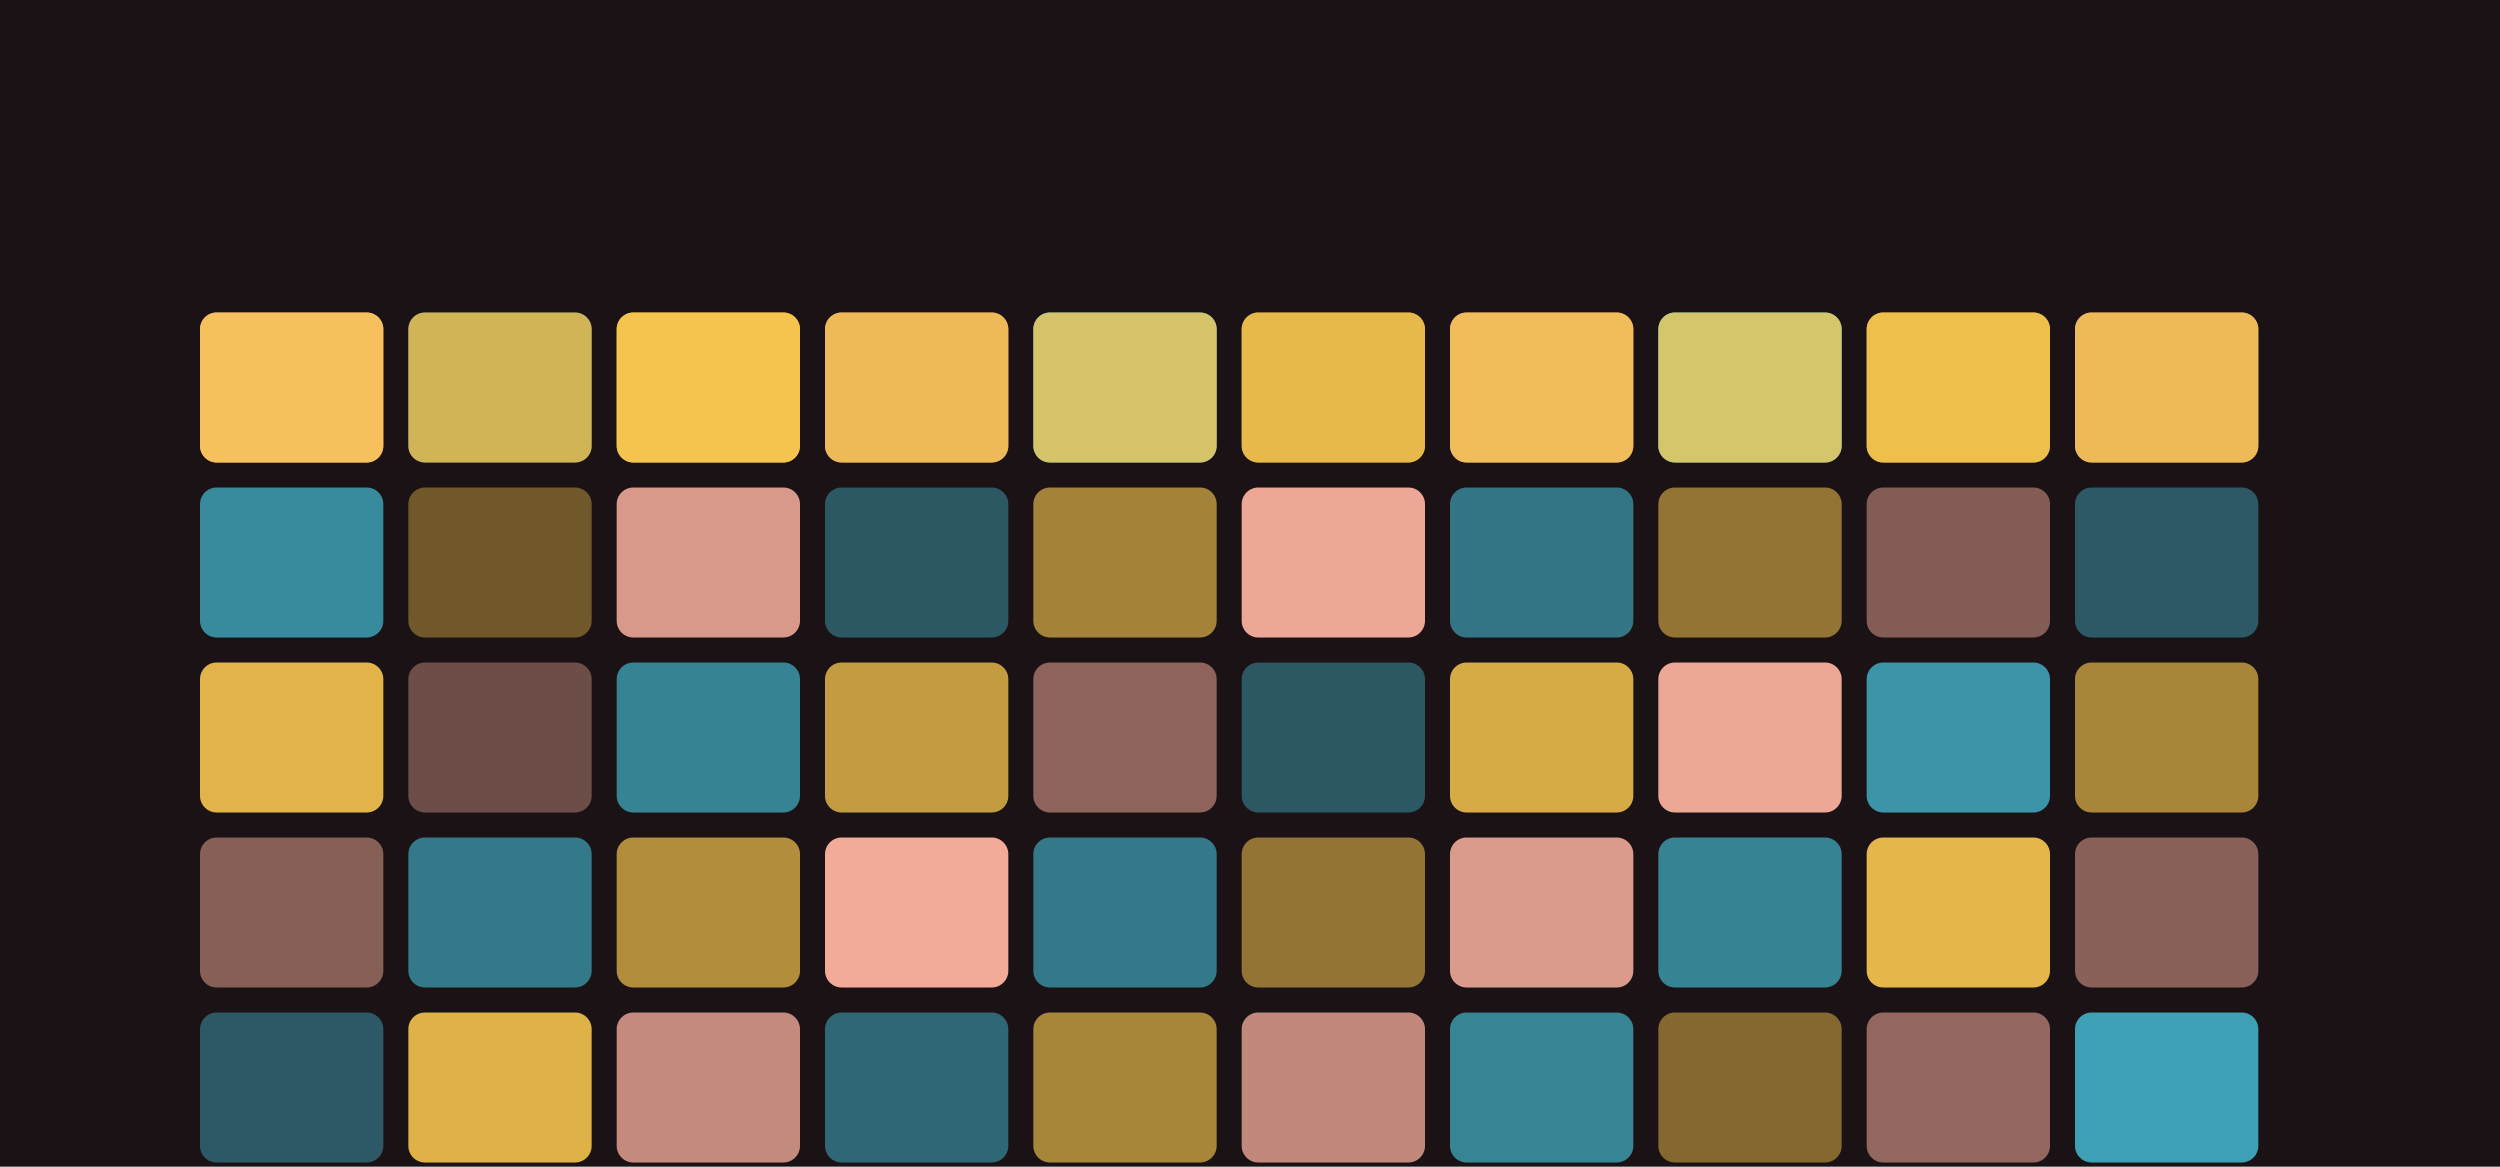
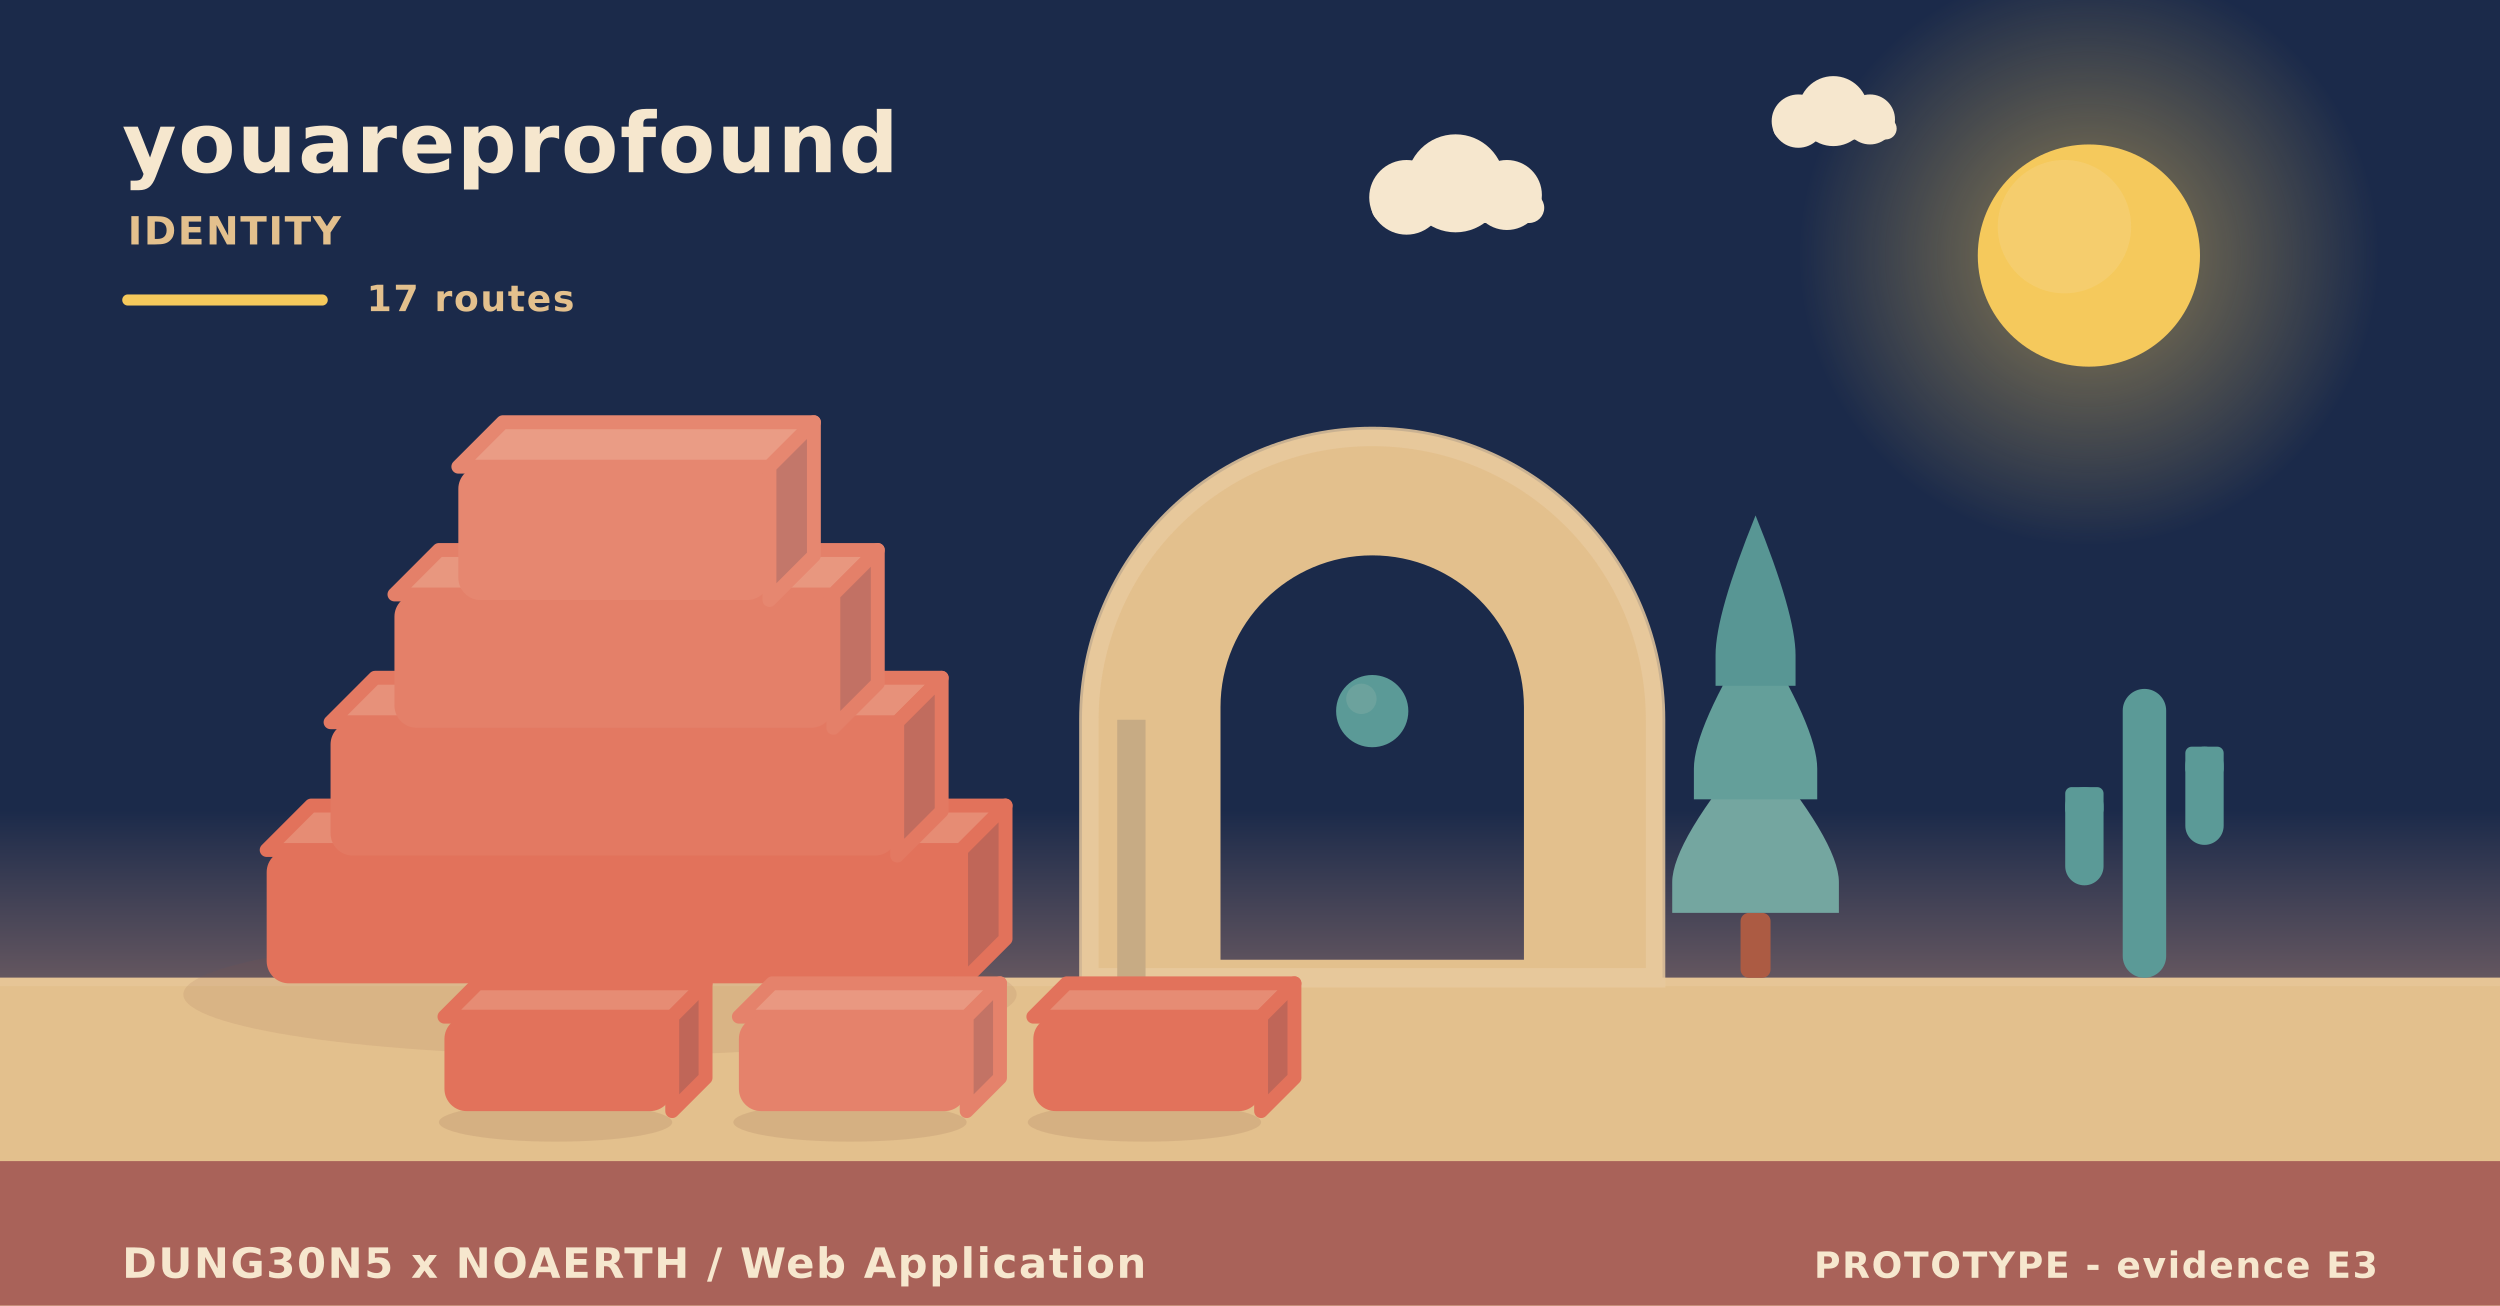
- <svg xmlns="http://www.w3.org/2000/svg" viewBox="0 0 1200 560" width="1200" height="560" role="img" aria-label="youareprofound hero">
-   <rect width="1200" height="560" fill="#1a1214" />
-   <defs>
-     <linearGradient id="gh" x1="0" y1="0" x2="1" y2="1">
-       <stop offset="0%" stop-color="#ffb4a2" />
-       <stop offset="100%" stop-color="#48cae4" />
-     </linearGradient>
-   </defs>
-   <rect x="96.00" y="150.00" width="88.00" height="72.00" rx="8.00" fill="#ffb4a2" opacity="0.92" />
-   <rect x="196.00" y="150.00" width="88.00" height="72.00" rx="8.00" fill="#48cae4" opacity="0.46" />
-   <rect x="296.00" y="150.00" width="88.00" height="72.00" rx="8.00" fill="#f9c74f" opacity="0.91" />
-   <rect x="396.00" y="150.00" width="88.00" height="72.00" rx="8.00" fill="#ffb4a2" opacity="0.73" />
-   <rect x="496.00" y="150.00" width="88.00" height="72.00" rx="8.00" fill="#48cae4" opacity="0.91" />
-   <rect x="596.00" y="150.00" width="88.00" height="72.00" rx="8.00" fill="#f9c74f" opacity="0.61" />
-   <rect x="696.00" y="150.00" width="88.00" height="72.00" rx="8.00" fill="#ffb4a2" opacity="0.80" />
-   <rect x="796.00" y="150.00" width="88.00" height="72.00" rx="8.00" fill="#48cae4" opacity="0.95" />
-   <rect x="896.00" y="150.00" width="88.00" height="72.00" rx="8.00" fill="#f9c74f" opacity="0.79" />
-   <rect x="996.00" y="150.00" width="88.00" height="72.00" rx="8.00" fill="#ffb4a2" opacity="0.73" />
-   <rect x="96.00" y="234.00" width="88.00" height="72.00" rx="8.00" fill="#48cae4" opacity="0.66" />
-   <rect x="196.00" y="234.00" width="88.00" height="72.00" rx="8.00" fill="#f9c74f" opacity="0.39" />
-   <rect x="296.00" y="234.00" width="88.00" height="72.00" rx="8.00" fill="#ffb4a2" opacity="0.83" />
-   <rect x="396.00" y="234.00" width="88.00" height="72.00" rx="8.00" fill="#48cae4" opacity="0.38" />
-   <rect x="496.00" y="234.00" width="88.00" height="72.00" rx="8.00" fill="#f9c74f" opacity="0.62" />
-   <rect x="596.00" y="234.00" width="88.00" height="72.00" rx="8.00" fill="#ffb4a2" opacity="0.92" />
-   <rect x="696.00" y="234.00" width="88.00" height="72.00" rx="8.00" fill="#48cae4" opacity="0.54" />
-   <rect x="796.00" y="234.00" width="88.00" height="72.00" rx="8.00" fill="#f9c74f" opacity="0.54" />
-   <rect x="896.00" y="234.00" width="88.00" height="72.00" rx="8.00" fill="#ffb4a2" opacity="0.46" />
-   <rect x="996.00" y="234.00" width="88.00" height="72.00" rx="8.00" fill="#48cae4" opacity="0.39" />
-   <rect x="96.00" y="318.00" width="88.00" height="72.00" rx="8.00" fill="#f9c74f" opacity="0.89" />
-   <rect x="196.00" y="318.00" width="88.00" height="72.00" rx="8.00" fill="#ffb4a2" opacity="0.36" />
-   <rect x="296.00" y="318.00" width="88.00" height="72.00" rx="8.00" fill="#48cae4" opacity="0.61" />
-   <rect x="396.00" y="318.00" width="88.00" height="72.00" rx="8.00" fill="#f9c74f" opacity="0.76" />
-   <rect x="496.00" y="318.00" width="88.00" height="72.00" rx="8.00" fill="#ffb4a2" opacity="0.50" />
-   <rect x="596.00" y="318.00" width="88.00" height="72.00" rx="8.00" fill="#48cae4" opacity="0.38" />
-   <rect x="696.00" y="318.00" width="88.00" height="72.00" rx="8.00" fill="#f9c74f" opacity="0.84" />
-   <rect x="796.00" y="318.00" width="88.00" height="72.00" rx="8.00" fill="#ffb4a2" opacity="0.92" />
-   <rect x="896.00" y="318.00" width="88.00" height="72.00" rx="8.00" fill="#48cae4" opacity="0.71" />
-   <rect x="996.00" y="318.00" width="88.00" height="72.00" rx="8.00" fill="#f9c74f" opacity="0.64" />
-   <rect x="96.00" y="402.00" width="88.00" height="72.00" rx="8.00" fill="#ffb4a2" opacity="0.47" />
-   <rect x="196.00" y="402.00" width="88.00" height="72.00" rx="8.00" fill="#48cae4" opacity="0.56" />
-   <rect x="296.00" y="402.00" width="88.00" height="72.00" rx="8.00" fill="#f9c74f" opacity="0.68" />
-   <rect x="396.00" y="402.00" width="88.00" height="72.00" rx="8.00" fill="#ffb4a2" opacity="0.94" />
-   <rect x="496.00" y="402.00" width="88.00" height="72.00" rx="8.00" fill="#48cae4" opacity="0.56" />
-   <rect x="596.00" y="402.00" width="88.00" height="72.00" rx="8.00" fill="#f9c74f" opacity="0.54" />
-   <rect x="696.00" y="402.00" width="88.00" height="72.00" rx="8.00" fill="#ffb4a2" opacity="0.84" />
-   <rect x="796.00" y="402.00" width="88.00" height="72.00" rx="8.00" fill="#48cae4" opacity="0.61" />
-   <rect x="896.00" y="402.00" width="88.00" height="72.00" rx="8.00" fill="#f9c74f" opacity="0.91" />
-   <rect x="996.00" y="402.00" width="88.00" height="72.00" rx="8.00" fill="#ffb4a2" opacity="0.49" />
-   <rect x="96.00" y="486.00" width="88.00" height="72.00" rx="8.00" fill="#48cae4" opacity="0.39" />
-   <rect x="196.00" y="486.00" width="88.00" height="72.00" rx="8.00" fill="#f9c74f" opacity="0.88" />
-   <rect x="296.00" y="486.00" width="88.00" height="72.00" rx="8.00" fill="#ffb4a2" opacity="0.74" />
-   <rect x="396.00" y="486.00" width="88.00" height="72.00" rx="8.00" fill="#48cae4" opacity="0.46" />
-   <rect x="496.00" y="486.00" width="88.00" height="72.00" rx="8.00" fill="#f9c74f" opacity="0.63" />
-   <rect x="596.00" y="486.00" width="88.00" height="72.00" rx="8.00" fill="#ffb4a2" opacity="0.73" />
-   <rect x="696.00" y="486.00" width="88.00" height="72.00" rx="8.00" fill="#48cae4" opacity="0.62" />
-   <rect x="796.00" y="486.00" width="88.00" height="72.00" rx="8.00" fill="#f9c74f" opacity="0.48" />
-   <rect x="896.00" y="486.00" width="88.00" height="72.00" rx="8.00" fill="#ffb4a2" opacity="0.53" />
-   <rect x="996.00" y="486.00" width="88.00" height="72.00" rx="8.00" fill="#48cae4" opacity="0.77" />
+ <svg xmlns="http://www.w3.org/2000/svg" width="900" height="470" viewBox="0 0 900 470" role="img" aria-label="youareprofound - identity">
+   <linearGradient id="skyh" x1="0" y1="0" x2="0" y2="1">
+     <stop offset="0" stop-color="#1b2a4a" />
+     <stop offset="0.62" stop-color="#1b2a4a" />
+     <stop offset="1" stop-color="#f3ad8a" />
+   </linearGradient>
+   <rect width="900" height="470" fill="url(#skyh)" />
+   <radialGradient id="sunh">
+     <stop offset="0.35" stop-color="#f5c95c" stop-opacity="0.34" />
+     <stop offset="1" stop-color="#f5c95c" stop-opacity="0" />
+   </radialGradient>
+   <circle cx="752" cy="92" r="104" fill="url(#sunh)" />
+   <circle cx="752" cy="92" r="40" fill="#f5c95c" />
+   <circle cx="743.2" cy="81.6" r="24" fill="#f5d27e" opacity="0.5" />
  <g>
-     <rect x="96.00" y="150.00" width="88.00" height="72.00" rx="8.00" fill="#f9c74f" opacity="0.80" />
-     <animate attributeName="opacity" values="0.25;1.0;0.25" dur="8.2s" begin="0.88s" repeatCount="indefinite" />
+     <circle cx="524" cy="66" r="17.64" fill="#f6e7ce" />
+     <circle cx="506.36" cy="71.04" r="13.44" fill="#f6e7ce" />
+     <circle cx="542.48" cy="70.2" r="12.6" fill="#f6e7ce" />
+     <rect x="493.76" y="69.36" width="62.16" height="10.92" rx="5.46" fill="#f6e7ce" />
+     <animateTransform attributeName="transform" type="translate" values="0 0;24 0;0 0" dur="36s" begin="0s" repeatCount="indefinite" />
  </g>
  <g>
-     <rect x="196.00" y="150.00" width="88.00" height="72.00" rx="8.00" fill="#f9c74f" opacity="0.80" />
-     <animate attributeName="opacity" values="0.25;1.0;0.25" dur="8.2s" begin="1.2s" repeatCount="indefinite" />
+     <circle cx="660" cy="40" r="12.6" fill="#f6e7ce" />
+     <circle cx="647.4" cy="43.6" r="9.6" fill="#f6e7ce" />
+     <circle cx="673.2" cy="43" r="9" fill="#f6e7ce" />
+     <rect x="638.4" y="42.4" width="44.4" height="7.8" rx="3.9" fill="#f6e7ce" />
+     <animateTransform attributeName="transform" type="translate" values="0 0;-18 0;0 0" dur="46s" begin="3s" repeatCount="indefinite" />
+   </g>
+   <rect x="0" y="352" width="900" height="118" fill="#e3c08d" />
+   <rect x="0" y="352" width="900" height="3" fill="#e6c596" />
+   <text x="44" y="62" font-family="Verdana,DejaVu Sans,sans-serif" font-size="30" font-weight="700" letter-spacing="0.6" fill="#f6e7ce" text-anchor="start">youareprofound</text>
+   <text x="46" y="88" font-family="Verdana,DejaVu Sans,sans-serif" font-size="14" font-weight="700" letter-spacing="0.6" fill="#e3c08d" text-anchor="start">IDENTITY</text>
+   <rect x="44" y="106" width="74" height="4" rx="2" fill="#f5c95c" />
+   <text x="132" y="112" font-family="Verdana,DejaVu Sans,sans-serif" font-size="13" font-weight="700" letter-spacing="0.6" fill="#e3c08d" text-anchor="start">17 routes</text>
+   <ellipse cx="216" cy="358" rx="150" ry="22" fill="rgba(138,90,68,0.11)" />
+   <g>
+     <path d="M96,306 L346,306 L362,290 L112,290 Z" fill="#e68c74" stroke="#e2725b" stroke-width="5" stroke-linejoin="round" />
+     <path d="M346,306 L362,290 L362,338 L346,354 Z" fill="#c06658" stroke="#e2725b" stroke-width="5" stroke-linejoin="round" />
+     <rect x="96" y="306" width="250" height="48" rx="8" fill="#e2725b" />
+     <animateTransform attributeName="transform" type="translate" values="0 10;0 0" dur="0.9s" begin="0s" fill="freeze" />
  </g>
  <g>
-     <rect x="296.00" y="150.00" width="88.00" height="72.00" rx="8.00" fill="#f9c74f" opacity="0.80" />
-     <animate attributeName="opacity" values="0.25;1.0;0.25" dur="8.2s" begin="1.52s" repeatCount="indefinite" />
+     <path d="M119,260 L323,260 L339,244 L135,244 Z" fill="#e7917a" stroke="#e37962" stroke-width="5" stroke-linejoin="round" />
+     <path d="M323,260 L339,244 L339,292 L323,308 Z" fill="#c16c5e" stroke="#e37962" stroke-width="5" stroke-linejoin="round" />
+     <rect x="119" y="260" width="204" height="48" rx="8" fill="#e37962" />
+     <animateTransform attributeName="transform" type="translate" values="0 10;0 0" dur="0.9s" begin="0.28s" fill="freeze" />
  </g>
  <g>
-     <rect x="396.00" y="150.00" width="88.00" height="72.00" rx="8.00" fill="#f9c74f" opacity="0.80" />
-     <animate attributeName="opacity" values="0.25;1.0;0.25" dur="8.2s" begin="1.84s" repeatCount="indefinite" />
+     <path d="M142,214 L300,214 L316,198 L158,198 Z" fill="#e8977f" stroke="#e48069" stroke-width="5" stroke-linejoin="round" />
+     <path d="M300,214 L316,198 L316,246 L300,262 Z" fill="#c27164" stroke="#e48069" stroke-width="5" stroke-linejoin="round" />
+     <rect x="142" y="214" width="158" height="48" rx="8" fill="#e48069" />
+     <animateTransform attributeName="transform" type="translate" values="0 10;0 0" dur="0.9s" begin="0.56s" fill="freeze" />
  </g>
  <g>
-     <rect x="496.00" y="150.00" width="88.00" height="72.00" rx="8.00" fill="#f9c74f" opacity="0.80" />
-     <animate attributeName="opacity" values="0.25;1.0;0.25" dur="8.2s" begin="2.16s" repeatCount="indefinite" />
+     <path d="M165,168 L277,168 L293,152 L181,152 Z" fill="#ea9c85" stroke="#e68770" stroke-width="5" stroke-linejoin="round" />
+     <path d="M277,168 L293,152 L293,200 L277,216 Z" fill="#c3776a" stroke="#e68770" stroke-width="5" stroke-linejoin="round" />
+     <rect x="165" y="168" width="112" height="48" rx="8" fill="#e68770" />
+     <animateTransform attributeName="transform" type="translate" values="0 10;0 0" dur="0.9s" begin="0.84s" fill="freeze" />
  </g>
+   <path d="M392,352 L392,259.12 A102,102 0 0 1 596,259.12 L596,352 Z M436.88,348 L436.88,254.55 A57.12,57.12 0 0 1 551.12,254.55 L551.12,348 Z" fill="#e3c08d" fill-rule="evenodd" stroke="#e3c08d" stroke-width="5" stroke-linejoin="round" />
+   <path d="M392,352 L392,259.12 A102,102 0 0 1 596,259.12 L596,352 Z" fill="none" stroke="#e8c99d" stroke-width="7" stroke-linecap="round" opacity="0.85" />
+   <rect x="402.2" y="259.12" width="10.2" height="92.88" fill="#c7ab84" />
  <g>
-     <rect x="596.00" y="150.00" width="88.00" height="72.00" rx="8.00" fill="#f9c74f" opacity="0.80" />
-     <animate attributeName="opacity" values="0.25;1.0;0.25" dur="8.2s" begin="2.48s" repeatCount="indefinite" />
+     <circle cx="494" cy="256" r="13" fill="#5b9a97" />
+     <circle cx="490.1" cy="251.58" r="5.46" fill="#7aa9a2" opacity="0.55" />
+     <animate attributeName="opacity" values="0.78;1;0.78" dur="5.2s" begin="0s" repeatCount="indefinite" />
  </g>
+   <rect x="626.6" y="328.64" width="10.8" height="23.36" rx="3" fill="#ac5b43" />
+   <path d="M632,267.32 Q602,302.89 602,317.6 Q602,328.64 602,328.64 L662,328.64 Q662,328.64 662,317.6 Q662,302.89 632,267.32 Z" fill="#74a6a0" />
+   <path d="M632,226.44 Q609.8,262.01 609.8,276.72 Q609.8,287.76 609.8,287.76 L654.2,287.76 Q654.2,287.76 654.2,276.72 Q654.2,262.01 632,226.44 Z" fill="#649f9a" />
+   <path d="M632,185.56 Q617.6,221.13 617.6,235.84 Q617.6,246.88 617.6,246.88 L646.4,246.88 Q646.4,246.88 646.4,235.84 Q646.4,221.13 632,185.56 Z" fill="#589694" />
+   <rect x="764.18" y="248" width="15.64" height="104" rx="7.82" fill="#5b9a97" />
+   <rect x="743.48" y="283.36" width="13.8" height="35.36" rx="6.9" fill="#5b9a97" />
+   <rect x="743.48" y="283.36" width="13.8" height="10.4" rx="2.3" fill="#5b9a97" />
+   <rect x="786.72" y="268.8" width="13.8" height="35.36" rx="6.9" fill="#5b9a97" />
+   <rect x="786.72" y="268.8" width="13.8" height="10.4" rx="2.3" fill="#5b9a97" />
+   <ellipse cx="200" cy="404" rx="42" ry="7" fill="rgba(138,90,68,0.15)" />
  <g>
-     <rect x="696.00" y="150.00" width="88.00" height="72.00" rx="8.00" fill="#f9c74f" opacity="0.80" />
-     <animate attributeName="opacity" values="0.25;1.0;0.25" dur="8.2s" begin="2.8s" repeatCount="indefinite" />
+     <path d="M160,366 L242,366 L254,354 L172,354 Z" fill="#e68c74" stroke="#e2725b" stroke-width="5" stroke-linejoin="round" />
+     <path d="M242,366 L254,354 L254,388 L242,400 Z" fill="#c06658" stroke="#e2725b" stroke-width="5" stroke-linejoin="round" />
+     <rect x="160" y="366" width="82" height="34" rx="8" fill="#e2725b" />
+     <animateTransform attributeName="transform" type="translate" values="0 10;0 0" dur="0.7s" begin="0.8s" fill="freeze" />
  </g>
+   <ellipse cx="306" cy="404" rx="42" ry="7" fill="rgba(138,90,68,0.15)" />
  <g>
-     <rect x="796.00" y="150.00" width="88.00" height="72.00" rx="8.00" fill="#f9c74f" opacity="0.80" />
-     <animate attributeName="opacity" values="0.25;1.0;0.25" dur="8.2s" begin="3.12s" repeatCount="indefinite" />
+     <path d="M266,366 L348,366 L360,354 L278,354 Z" fill="#e99881" stroke="#e5826b" stroke-width="5" stroke-linejoin="round" />
+     <path d="M348,366 L360,354 L360,388 L348,400 Z" fill="#c37365" stroke="#e5826b" stroke-width="5" stroke-linejoin="round" />
+     <rect x="266" y="366" width="82" height="34" rx="8" fill="#e5826b" />
+     <animateTransform attributeName="transform" type="translate" values="0 10;0 0" dur="0.7s" begin="0.95s" fill="freeze" />
  </g>
+   <ellipse cx="412" cy="404" rx="42" ry="7" fill="rgba(138,90,68,0.15)" />
  <g>
-     <rect x="896.00" y="150.00" width="88.00" height="72.00" rx="8.00" fill="#f9c74f" opacity="0.80" />
-     <animate attributeName="opacity" values="0.25;1.0;0.25" dur="8.2s" begin="3.44s" repeatCount="indefinite" />
+     <path d="M372,366 L454,366 L466,354 L384,354 Z" fill="#e68c74" stroke="#e2725b" stroke-width="5" stroke-linejoin="round" />
+     <path d="M454,366 L466,354 L466,388 L454,400 Z" fill="#c06658" stroke="#e2725b" stroke-width="5" stroke-linejoin="round" />
+     <rect x="372" y="366" width="82" height="34" rx="8" fill="#e2725b" />
+     <animateTransform attributeName="transform" type="translate" values="0 10;0 0" dur="0.7s" begin="1.1s" fill="freeze" />
  </g>
-   <g>
-     <rect x="996.00" y="150.00" width="88.00" height="72.00" rx="8.00" fill="#f9c74f" opacity="0.80" />
-     <animate attributeName="opacity" values="0.25;1.0;0.25" dur="8.2s" begin="3.76s" repeatCount="indefinite" />
-   </g>
+   <rect x="0" y="418" width="900" height="52" rx="0" fill="#a65c56" opacity="0.94" />
+   <text x="44" y="460" font-family="Verdana,DejaVu Sans,sans-serif" font-size="15" font-weight="700" letter-spacing="0.6" fill="#f6e7ce" text-anchor="start">DUNG30N5 x NOAERTH  /  Web Application</text>
+   <text x="856" y="460" font-family="Verdana,DejaVu Sans,sans-serif" font-size="13" font-weight="700" letter-spacing="0.6" fill="#f6e7ce" text-anchor="end">PROTOTYPE  -  evidence E3</text>
</svg>
